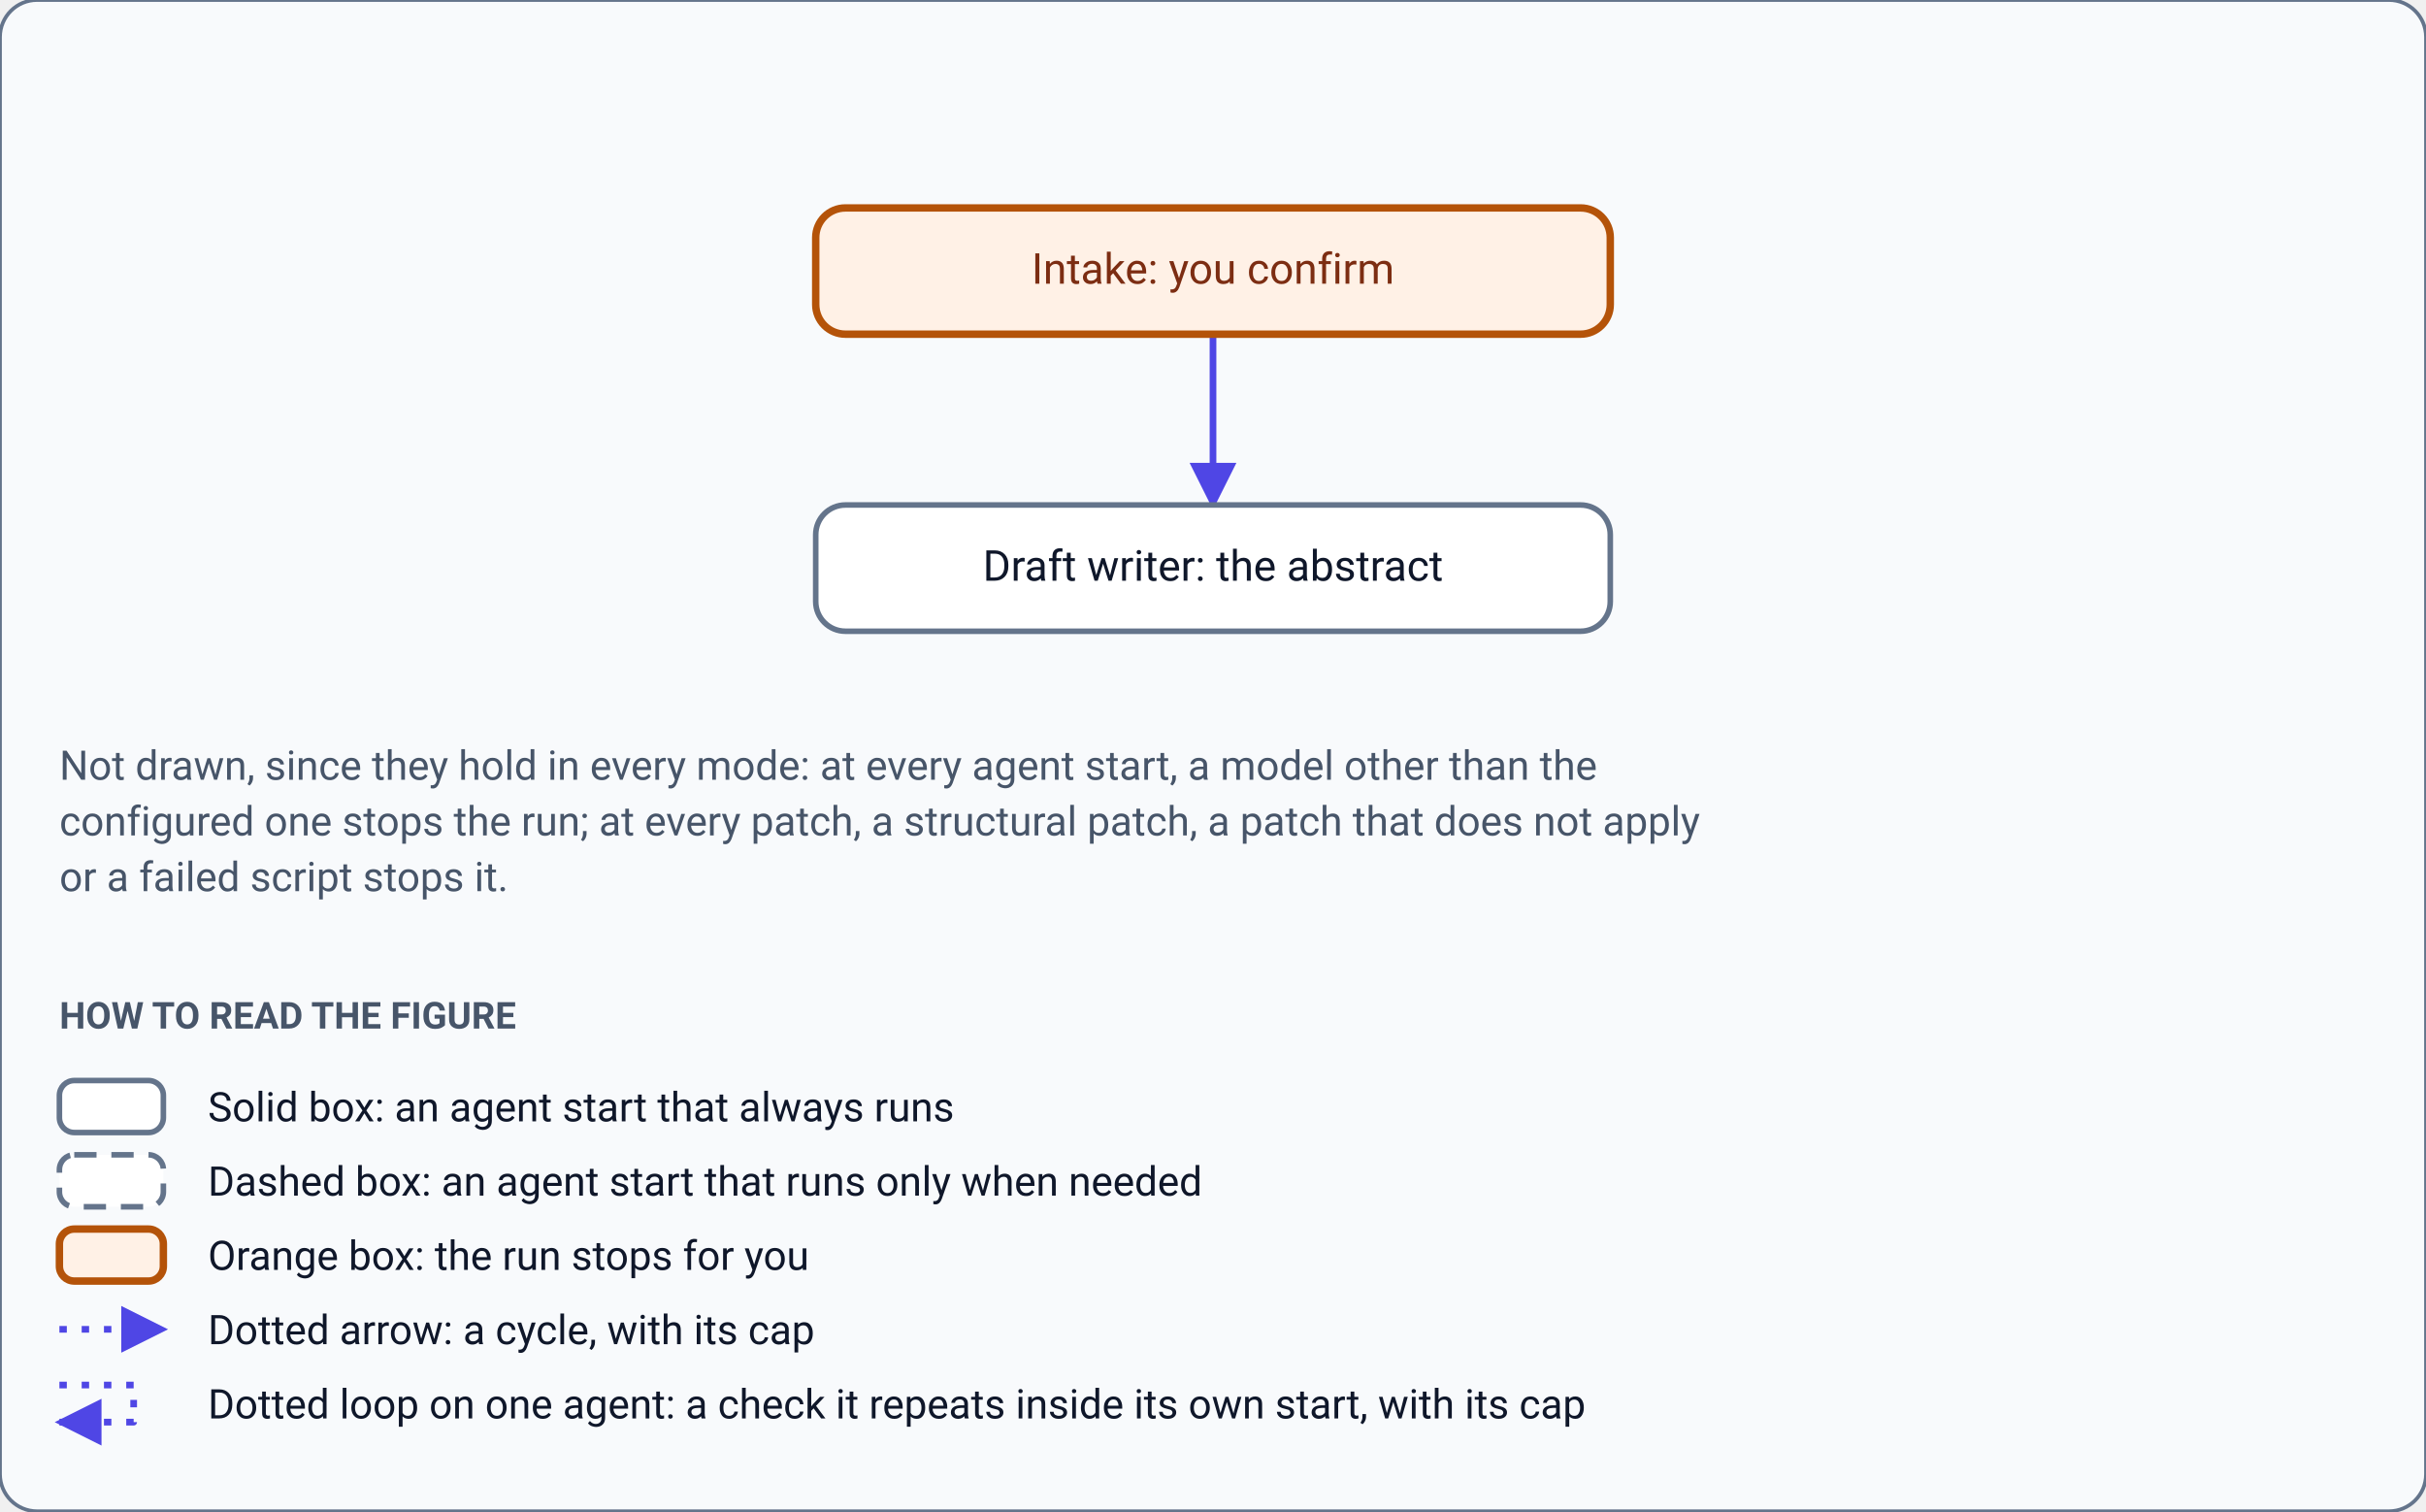
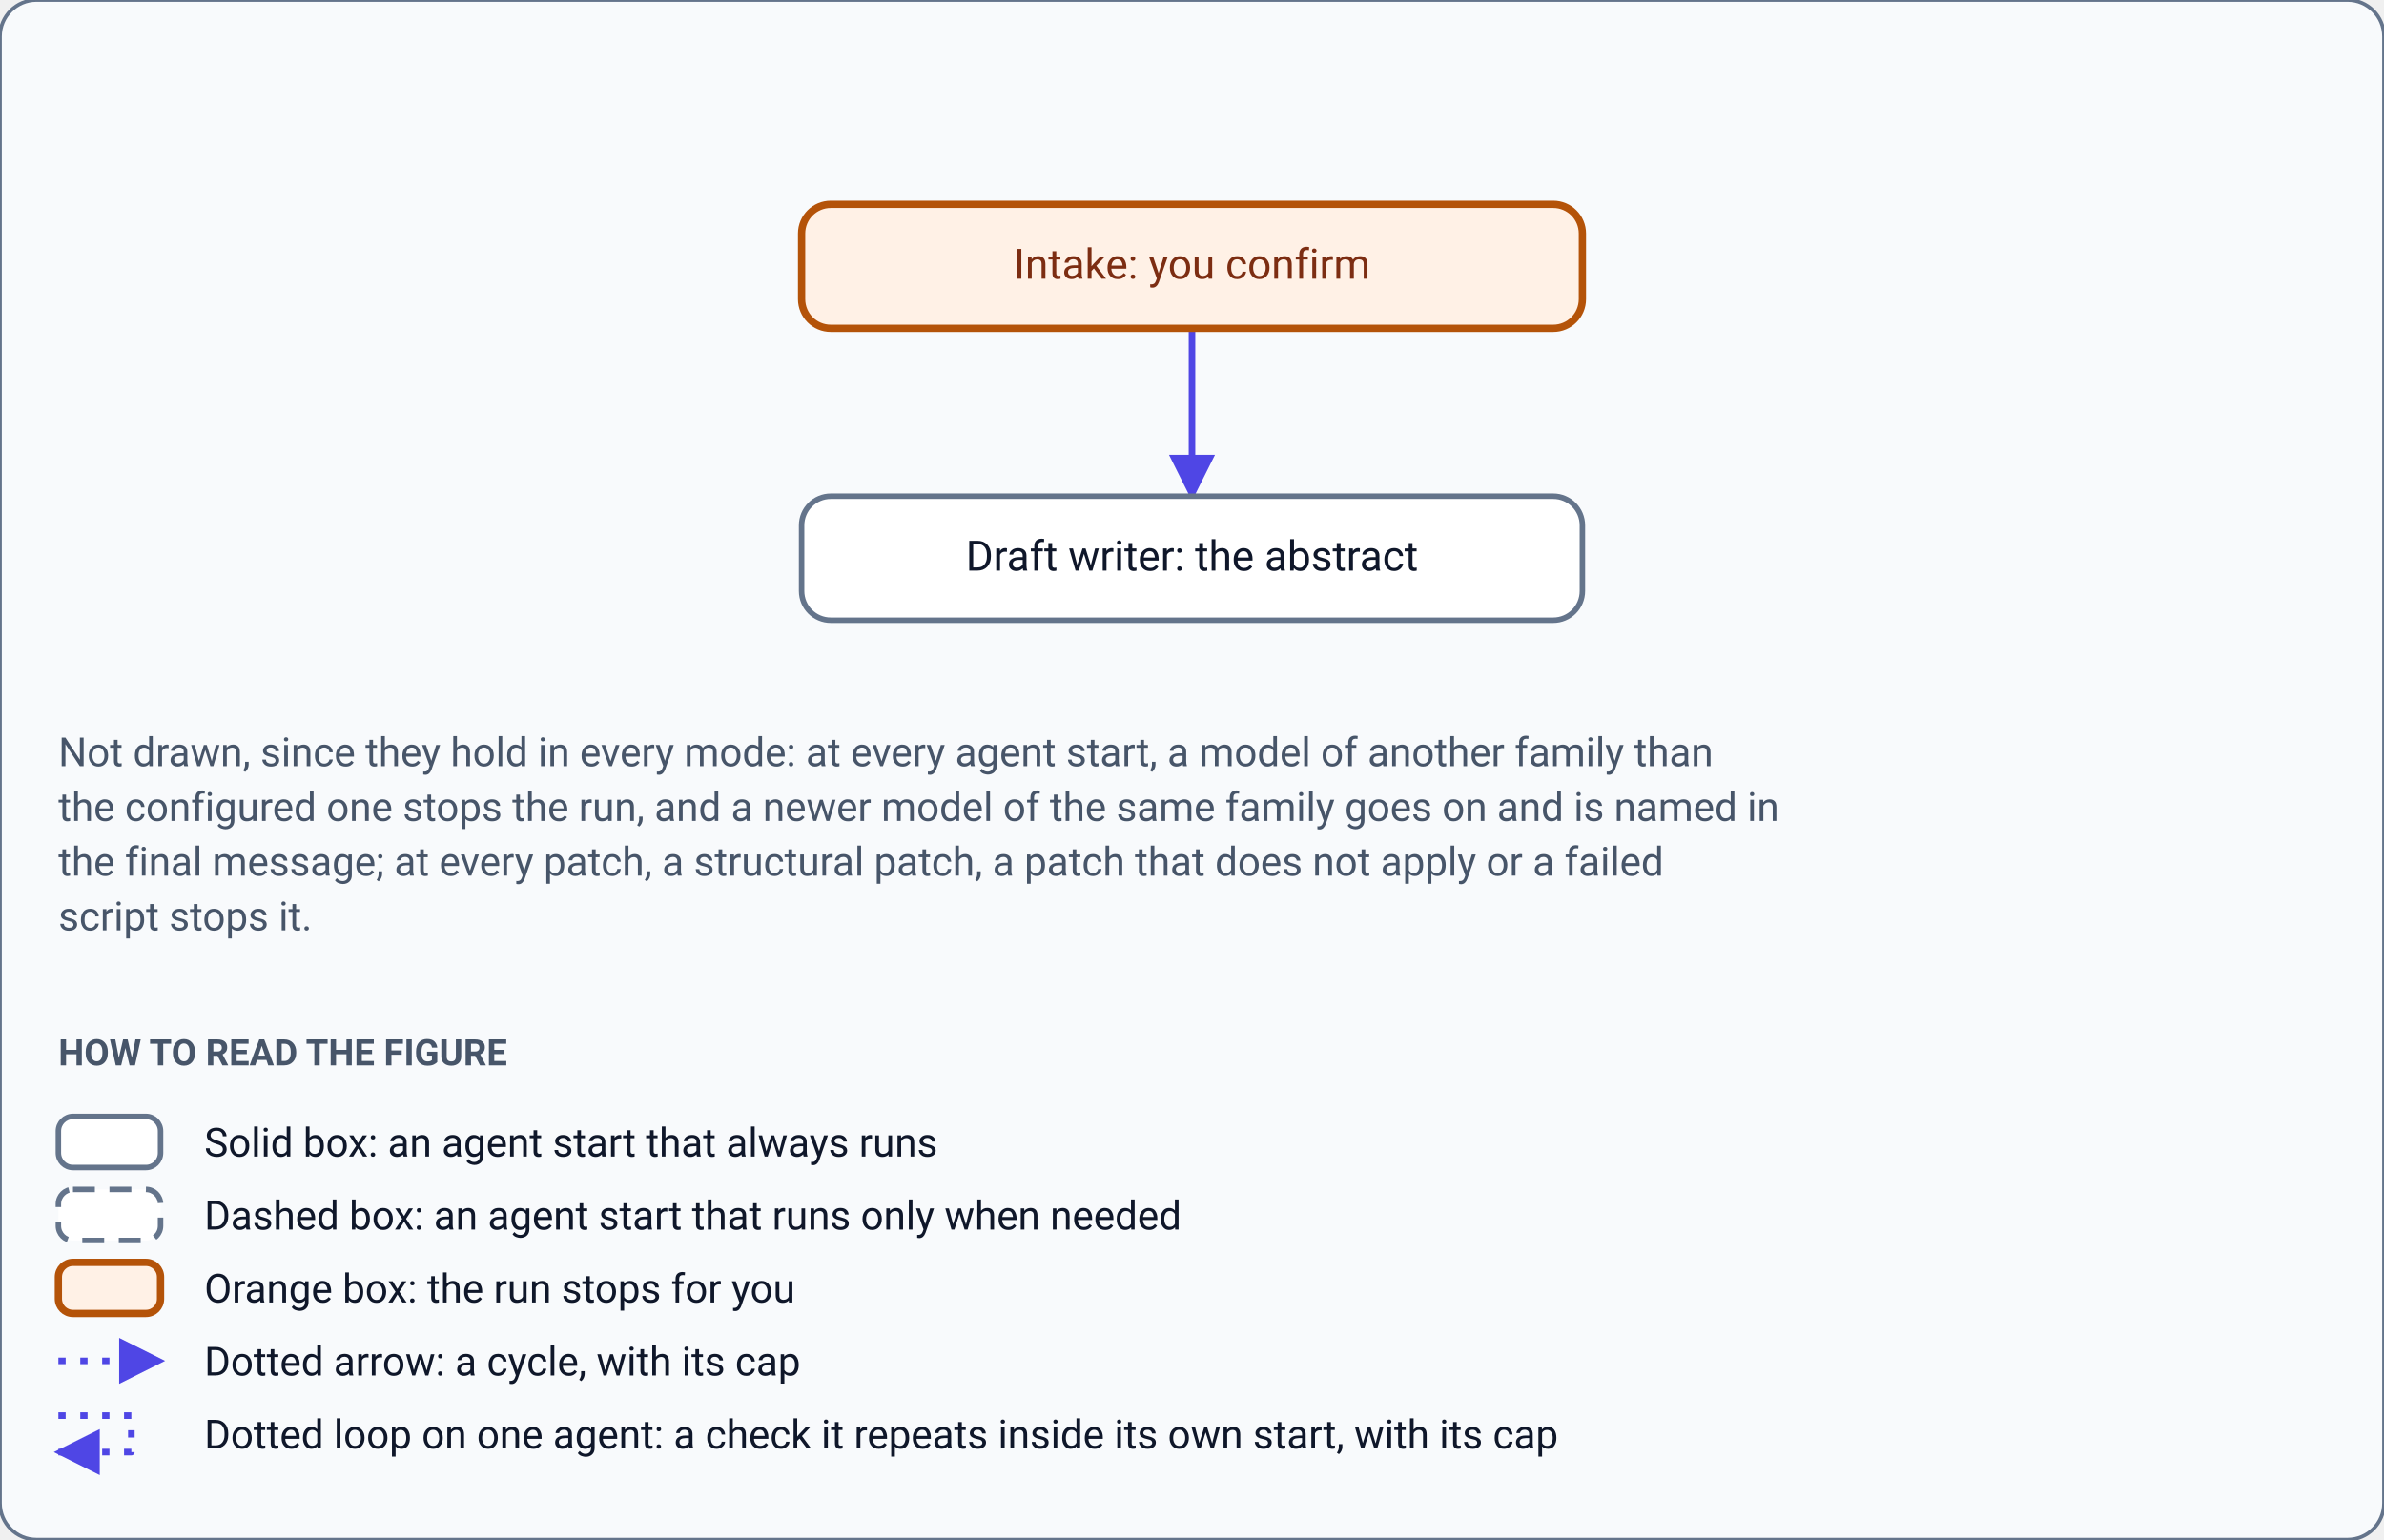
- <svg xmlns="http://www.w3.org/2000/svg" viewBox="0 0 653.4 407" width="653.4" height="407" role="img" aria-label="The abstract-only mode of the paper skill. Boxes: Intake: you confirm (stop); Draft writer: the abstract (agent).">
+ <svg xmlns="http://www.w3.org/2000/svg" viewBox="0 0 653.4 422" width="653.4" height="422" role="img" aria-label="The abstract-only mode of the paper skill. Boxes: Intake: you confirm (stop); Draft writer: the abstract (agent).">
  <defs>
    <marker id="arrow" viewBox="0 0 10 10" refX="9" refY="5" markerWidth="7" markerHeight="7" orient="auto">
      <path d="M0,0 L10,5 L0,10 z" fill="#4f46e5" />
    </marker>
  </defs>
-   <rect x="0" y="0" width="653.4" height="407" rx="10" fill="#f8fafc" stroke="#64748b" />
+   <rect x="0" y="0" width="653.4" height="422" rx="10" fill="#f8fafc" stroke="#64748b" />
  <path d="M326.7,90 L326.7,136" fill="none" stroke="#4f46e5" stroke-width="1.8" marker-end="url(#arrow)" stroke-linejoin="round" />
  <rect x="219.7" y="56" width="214" height="34" rx="8" fill="#fff1e6" stroke="#b45309" stroke-width="2" />
  <text x="326.7" y="76.4" font-family="ui-sans-serif, -apple-system, 'Segoe UI', Roboto, Helvetica, Arial, sans-serif" font-size="11.5" fill="#7c2d12" font-weight="400" text-anchor="middle">Intake: you confirm</text>
  <rect x="219.7" y="136" width="214" height="34" rx="8" fill="#ffffff" stroke="#64748b" stroke-width="1.5" />
  <text x="326.7" y="156.4" font-family="ui-sans-serif, -apple-system, 'Segoe UI', Roboto, Helvetica, Arial, sans-serif" font-size="11.5" fill="#0f172a" font-weight="400" text-anchor="middle">Draft writer: the abstract</text>
-   <text x="16" y="210" font-family="ui-sans-serif, -apple-system, 'Segoe UI', Roboto, Helvetica, Arial, sans-serif" font-size="11" fill="#475569" font-weight="400" text-anchor="start">Not drawn, since they hold in every mode: at every agent start, a model other than the</text>
-   <text x="16" y="225" font-family="ui-sans-serif, -apple-system, 'Segoe UI', Roboto, Helvetica, Arial, sans-serif" font-size="11" fill="#475569" font-weight="400" text-anchor="start">configured one stops the run; at every patch, a structural patch, a patch that does not apply</text>
-   <text x="16" y="240" font-family="ui-sans-serif, -apple-system, 'Segoe UI', Roboto, Helvetica, Arial, sans-serif" font-size="11" fill="#475569" font-weight="400" text-anchor="start">or a failed script stops it.</text>
-   <text x="16" y="277" font-family="ui-sans-serif, -apple-system, 'Segoe UI', Roboto, Helvetica, Arial, sans-serif" font-size="10" fill="#475569" font-weight="700" text-anchor="start">HOW TO READ THE FIGURE</text>
-   <rect x="16" y="291" width="28" height="14" rx="4" fill="#ffffff" stroke="#64748b" stroke-width="1.5" />
-   <text x="56" y="302" font-family="ui-sans-serif, -apple-system, 'Segoe UI', Roboto, Helvetica, Arial, sans-serif" font-size="11" fill="#0f172a" font-weight="400" text-anchor="start">Solid box: an agent start that always runs</text>
-   <rect x="16" y="311" width="28" height="14" rx="4" fill="#ffffff" stroke="#64748b" stroke-width="1.5" stroke-dasharray="6 4" />
-   <text x="56" y="322" font-family="ui-sans-serif, -apple-system, 'Segoe UI', Roboto, Helvetica, Arial, sans-serif" font-size="11" fill="#0f172a" font-weight="400" text-anchor="start">Dashed box: an agent start that runs only when needed</text>
-   <rect x="16" y="331" width="28" height="14" rx="4" fill="#fff1e6" stroke="#b45309" stroke-width="2" />
-   <text x="56" y="342" font-family="ui-sans-serif, -apple-system, 'Segoe UI', Roboto, Helvetica, Arial, sans-serif" font-size="11" fill="#0f172a" font-weight="400" text-anchor="start">Orange box: the run stops for you</text>
-   <path d="M16,358 L44,358" fill="none" stroke="#4f46e5" stroke-width="1.8" stroke-dasharray="2 4" marker-end="url(#arrow)" stroke-linejoin="round" />
-   <text x="56" y="362" font-family="ui-sans-serif, -apple-system, 'Segoe UI', Roboto, Helvetica, Arial, sans-serif" font-size="11" fill="#0f172a" font-weight="400" text-anchor="start">Dotted arrow: a cycle, with its cap</text>
-   <path d="M16,373 L36,373 L36,383 L16,383" fill="none" stroke="#4f46e5" stroke-width="1.8" stroke-dasharray="2 4" marker-end="url(#arrow)" stroke-linejoin="round" />
-   <text x="56" y="382" font-family="ui-sans-serif, -apple-system, 'Segoe UI', Roboto, Helvetica, Arial, sans-serif" font-size="11" fill="#0f172a" font-weight="400" text-anchor="start">Dotted loop on one agent: a check it repeats inside its own start, with its cap</text>
+   <text x="16" y="210" font-family="ui-sans-serif, -apple-system, 'Segoe UI', Roboto, Helvetica, Arial, sans-serif" font-size="11" fill="#475569" font-weight="400" text-anchor="start">Not drawn, since they hold in every mode: at every agent start, a model of another family than</text>
+   <text x="16" y="225" font-family="ui-sans-serif, -apple-system, 'Segoe UI', Roboto, Helvetica, Arial, sans-serif" font-size="11" fill="#475569" font-weight="400" text-anchor="start">the configured one stops the run, and a newer model of the same family goes on and is named in</text>
+   <text x="16" y="240" font-family="ui-sans-serif, -apple-system, 'Segoe UI', Roboto, Helvetica, Arial, sans-serif" font-size="11" fill="#475569" font-weight="400" text-anchor="start">the final message; at every patch, a structural patch, a patch that does not apply or a failed</text>
+   <text x="16" y="255" font-family="ui-sans-serif, -apple-system, 'Segoe UI', Roboto, Helvetica, Arial, sans-serif" font-size="11" fill="#475569" font-weight="400" text-anchor="start">script stops it.</text>
+   <text x="16" y="292" font-family="ui-sans-serif, -apple-system, 'Segoe UI', Roboto, Helvetica, Arial, sans-serif" font-size="10" fill="#475569" font-weight="700" text-anchor="start">HOW TO READ THE FIGURE</text>
+   <rect x="16" y="306" width="28" height="14" rx="4" fill="#ffffff" stroke="#64748b" stroke-width="1.5" />
+   <text x="56" y="317" font-family="ui-sans-serif, -apple-system, 'Segoe UI', Roboto, Helvetica, Arial, sans-serif" font-size="11" fill="#0f172a" font-weight="400" text-anchor="start">Solid box: an agent start that always runs</text>
+   <rect x="16" y="326" width="28" height="14" rx="4" fill="#ffffff" stroke="#64748b" stroke-width="1.5" stroke-dasharray="6 4" />
+   <text x="56" y="337" font-family="ui-sans-serif, -apple-system, 'Segoe UI', Roboto, Helvetica, Arial, sans-serif" font-size="11" fill="#0f172a" font-weight="400" text-anchor="start">Dashed box: an agent start that runs only when needed</text>
+   <rect x="16" y="346" width="28" height="14" rx="4" fill="#fff1e6" stroke="#b45309" stroke-width="2" />
+   <text x="56" y="357" font-family="ui-sans-serif, -apple-system, 'Segoe UI', Roboto, Helvetica, Arial, sans-serif" font-size="11" fill="#0f172a" font-weight="400" text-anchor="start">Orange box: the run stops for you</text>
+   <path d="M16,373 L44,373" fill="none" stroke="#4f46e5" stroke-width="1.8" stroke-dasharray="2 4" marker-end="url(#arrow)" stroke-linejoin="round" />
+   <text x="56" y="377" font-family="ui-sans-serif, -apple-system, 'Segoe UI', Roboto, Helvetica, Arial, sans-serif" font-size="11" fill="#0f172a" font-weight="400" text-anchor="start">Dotted arrow: a cycle, with its cap</text>
+   <path d="M16,388 L36,388 L36,398 L16,398" fill="none" stroke="#4f46e5" stroke-width="1.8" stroke-dasharray="2 4" marker-end="url(#arrow)" stroke-linejoin="round" />
+   <text x="56" y="397" font-family="ui-sans-serif, -apple-system, 'Segoe UI', Roboto, Helvetica, Arial, sans-serif" font-size="11" fill="#0f172a" font-weight="400" text-anchor="start">Dotted loop on one agent: a check it repeats inside its own start, with its cap</text>
</svg>
